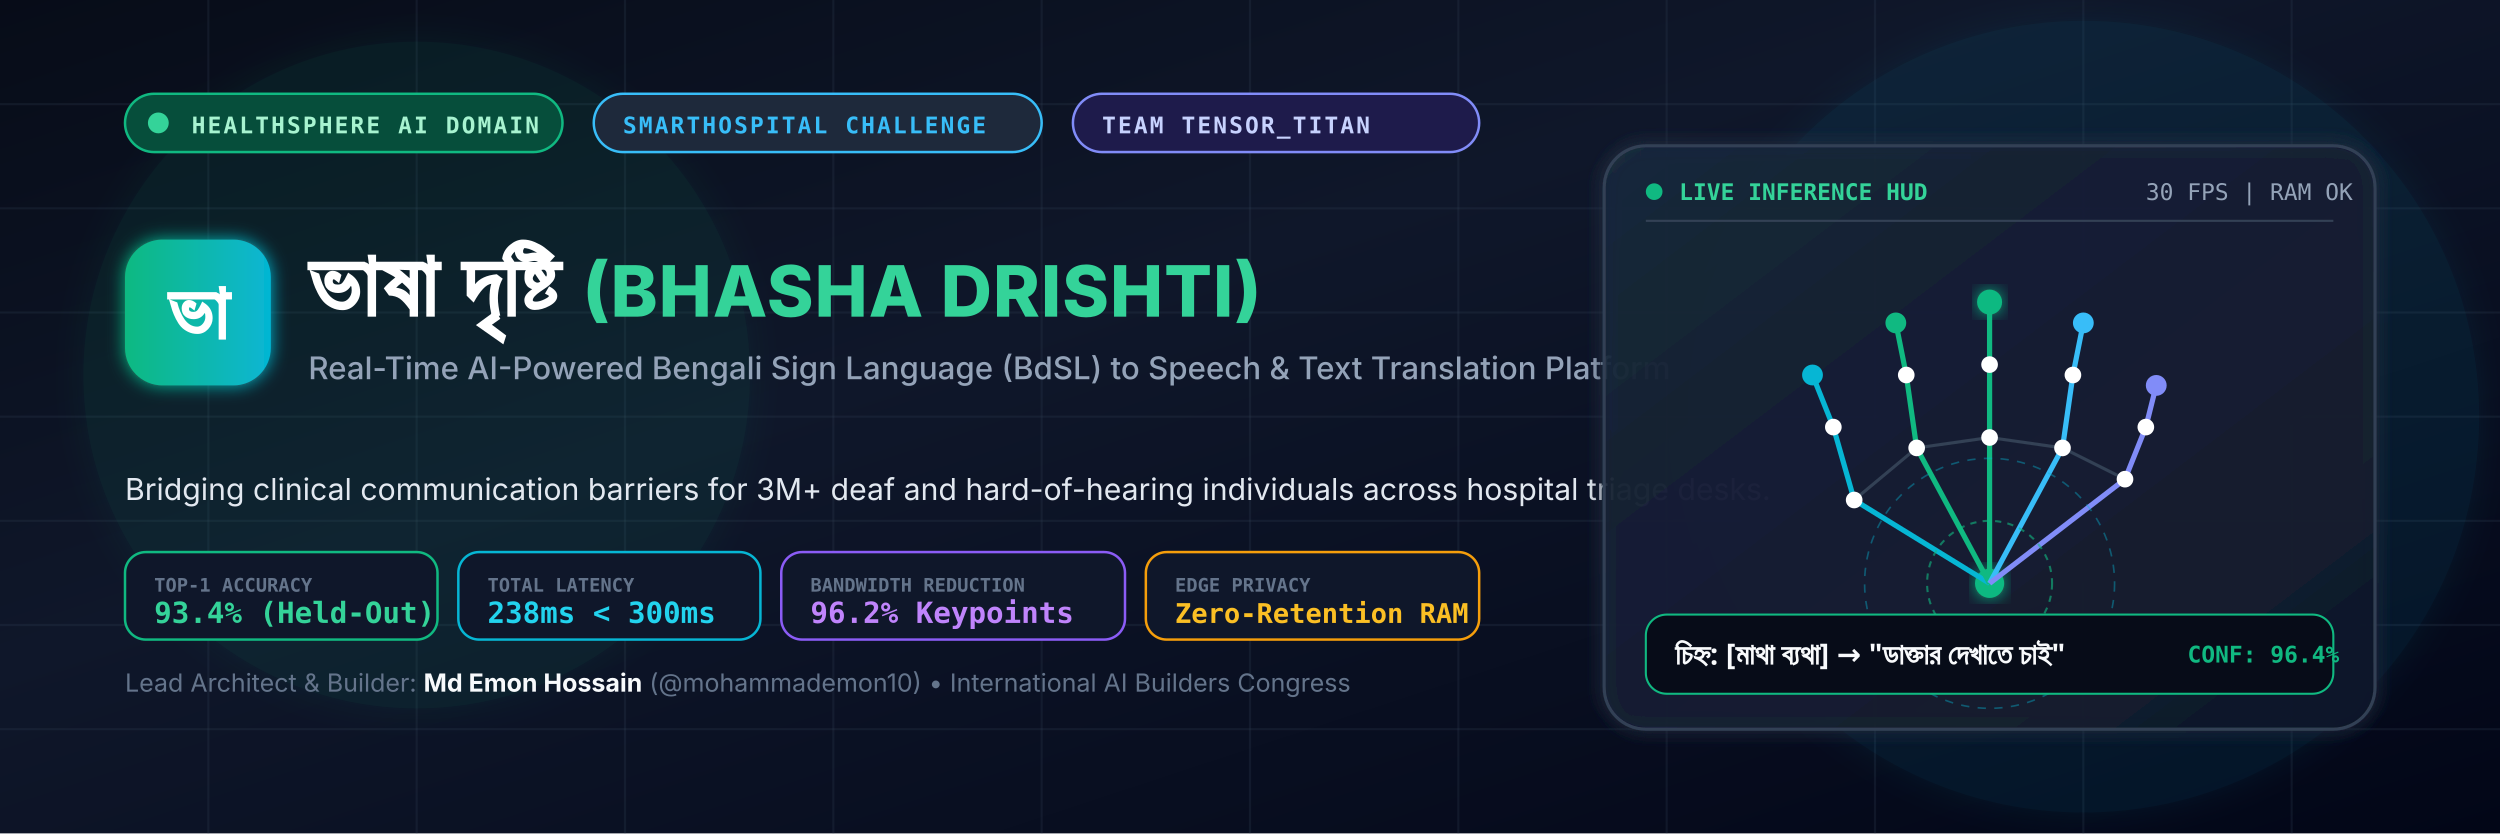
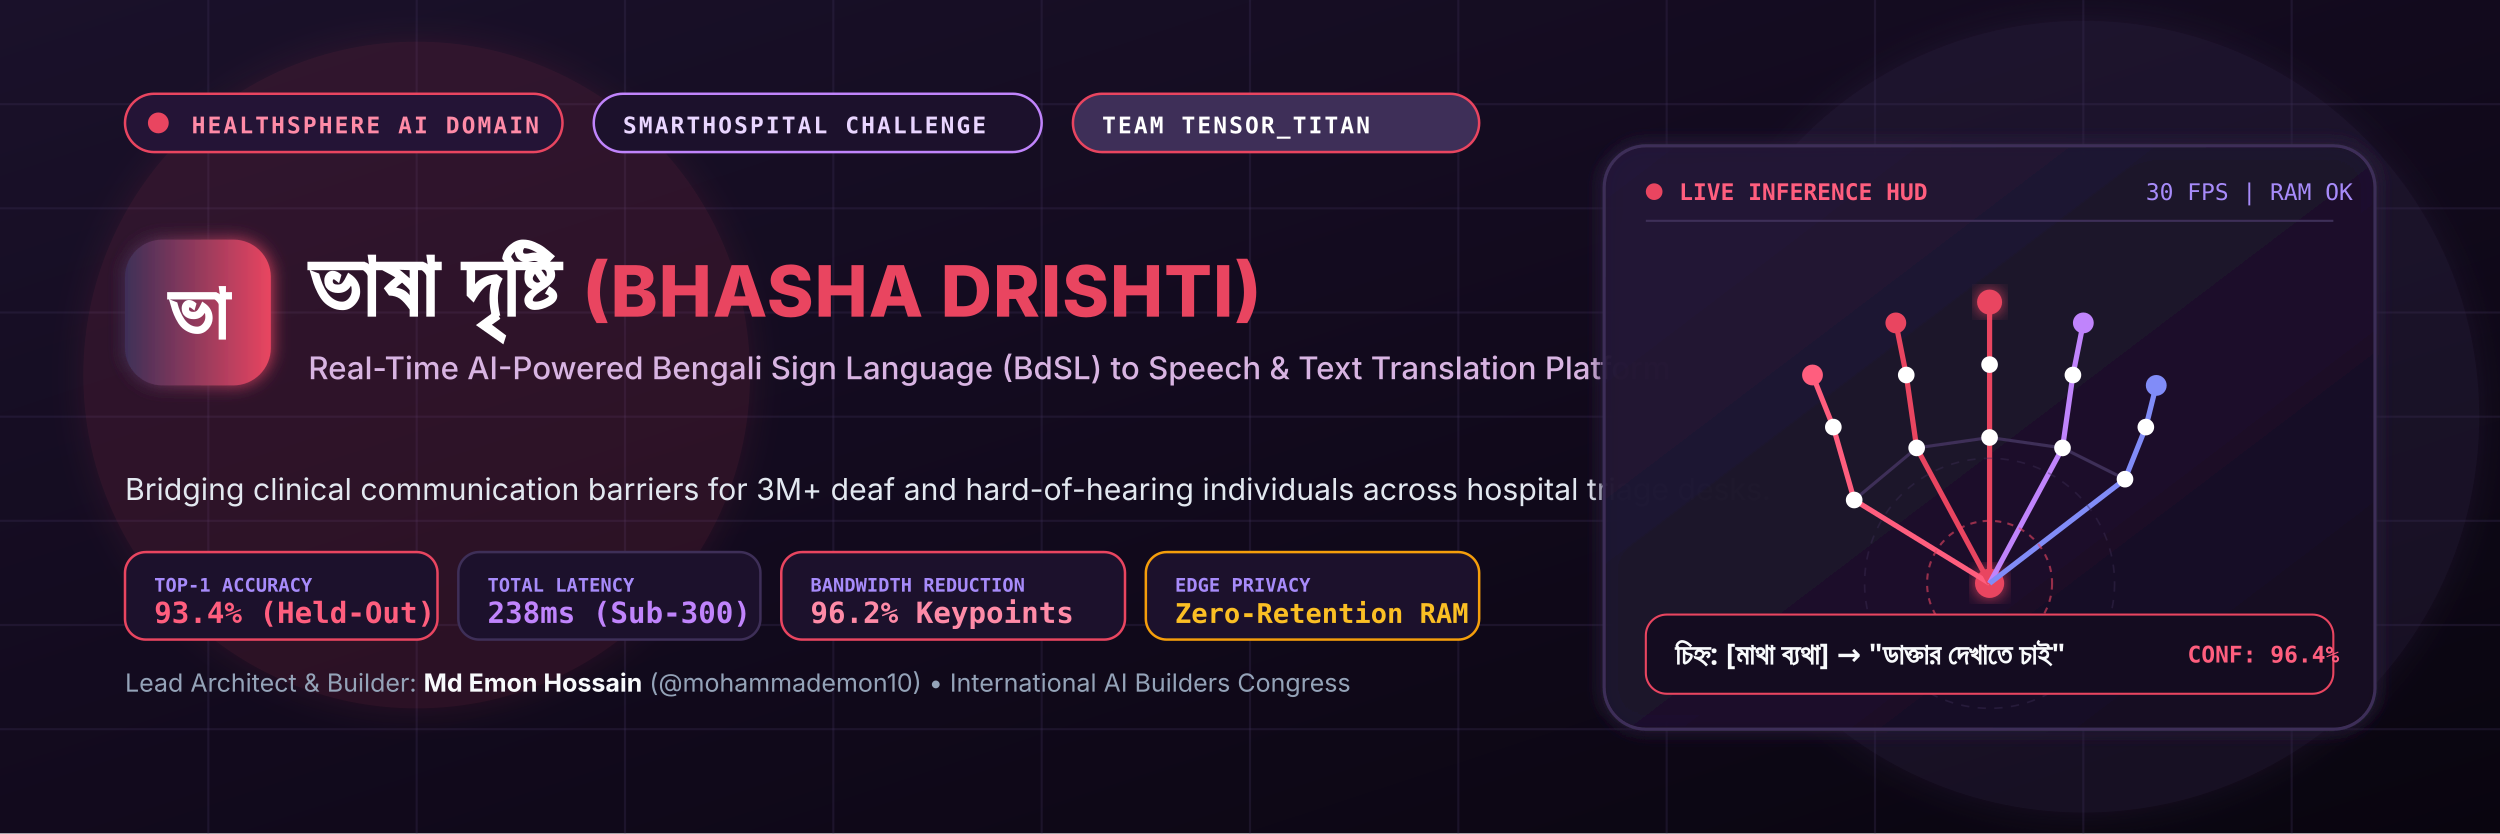
<svg xmlns="http://www.w3.org/2000/svg" viewBox="0 0 1200 400" width="100%" height="100%">
  <defs>
    <linearGradient id="bgGrad" x1="0%" y1="0%" x2="100%" y2="100%">
-       <stop offset="0%" stop-color="#070C18" />
-       <stop offset="40%" stop-color="#0F172A" />
-       <stop offset="100%" stop-color="#020617" />
+       <stop offset="0%" stop-color="#1A112A" />
+       <stop offset="50%" stop-color="#120A1D" />
+       <stop offset="100%" stop-color="#09050F" />
    </linearGradient>
-     <linearGradient id="emeraldGlow" x1="0%" y1="0%" x2="100%" y2="0%">
-       <stop offset="0%" stop-color="#10B981" />
-       <stop offset="100%" stop-color="#06B6D4" />
+     <linearGradient id="auroraGrad" x1="0%" y1="0%" x2="100%" y2="0%">
+       <stop offset="0%" stop-color="#3E2F58" />
+       <stop offset="100%" stop-color="#E94560" />
+     </linearGradient>
+     <linearGradient id="roseAccent" x1="0%" y1="0%" x2="100%" y2="100%">
+       <stop offset="0%" stop-color="#E94560" />
+       <stop offset="100%" stop-color="#FF5E7E" />
    </linearGradient>
    <linearGradient id="cardGrad" x1="0%" y1="0%" x2="100%" y2="100%">
-       <stop offset="0%" stop-color="#1E293B" stop-opacity="0.8" />
-       <stop offset="100%" stop-color="#0F172A" stop-opacity="0.9" />
+       <stop offset="0%" stop-color="#241838" stop-opacity="0.9" />
+       <stop offset="100%" stop-color="#140C20" stop-opacity="0.95" />
    </linearGradient>
    <filter id="glow" x="-20%" y="-20%" width="140%" height="140%">
      <feGaussianBlur stdDeviation="8" result="blur" />
      <feComposite in="SourceGraphic" in2="blur" operator="over" />
    </filter>
    <filter id="softGlow" x="-20%" y="-20%" width="140%" height="140%">
      <feGaussianBlur stdDeviation="4" result="blur" />
      <feComposite in="SourceGraphic" in2="blur" operator="over" />
    </filter>
  </defs>
  <rect width="1200" height="400" fill="url(#bgGrad)" />
-   <g stroke="#334155" stroke-opacity="0.25" stroke-width="1">
+   <g stroke="#3E2F58" stroke-opacity="0.3" stroke-width="1">
    <line x1="0" y1="50" x2="1200" y2="50" />
    <line x1="0" y1="100" x2="1200" y2="100" />
    <line x1="0" y1="150" x2="1200" y2="150" />
    <line x1="0" y1="200" x2="1200" y2="200" />
    <line x1="0" y1="250" x2="1200" y2="250" />
    <line x1="0" y1="300" x2="1200" y2="300" />
    <line x1="0" y1="350" x2="1200" y2="350" />
    <line x1="100" y1="0" x2="100" y2="400" />
    <line x1="200" y1="0" x2="200" y2="400" />
    <line x1="300" y1="0" x2="300" y2="400" />
    <line x1="400" y1="0" x2="400" y2="400" />
    <line x1="500" y1="0" x2="500" y2="400" />
    <line x1="600" y1="0" x2="600" y2="400" />
    <line x1="700" y1="0" x2="700" y2="400" />
    <line x1="800" y1="0" x2="800" y2="400" />
    <line x1="900" y1="0" x2="900" y2="400" />
    <line x1="1000" y1="0" x2="1000" y2="400" />
    <line x1="1100" y1="0" x2="1100" y2="400" />
  </g>
-   <circle cx="200" cy="180" r="160" fill="#10B981" opacity="0.08" filter="url(#glow)" />
-   <circle cx="1000" cy="200" r="190" fill="#06B6D4" opacity="0.08" filter="url(#glow)" />
+   <circle cx="200" cy="180" r="160" fill="#E94560" opacity="0.12" filter="url(#glow)" />
+   <circle cx="1000" cy="200" r="190" fill="#3E2F58" opacity="0.25" filter="url(#glow)" />
  <g transform="translate(60, 45)">
-     <rect width="210" height="28" rx="14" fill="#064E3B" stroke="#10B981" stroke-width="1.2" />
-     <circle cx="16" cy="14" r="5" fill="#34D399" />
-     <text x="32" y="19" fill="#A7F3D0" font-family="'JetBrains Mono', monospace" font-size="11" font-weight="bold" letter-spacing="1">HEALTHSPHERE AI DOMAIN</text>
+     <rect width="210" height="28" rx="14" fill="#241436" stroke="#E94560" stroke-width="1.2" />
+     <circle cx="16" cy="14" r="5" fill="#E94560" />
+     <text x="32" y="19" fill="#FF8BA7" font-family="'JetBrains Mono', monospace" font-size="11" font-weight="bold" letter-spacing="1">HEALTHSPHERE AI DOMAIN</text>
    <g transform="translate(225, 0)">
-       <rect width="215" height="28" rx="14" fill="#1E293B" stroke="#38BDF8" stroke-width="1.2" />
-       <text x="14" y="19" fill="#38BDF8" font-family="'JetBrains Mono', monospace" font-size="11" font-weight="bold" letter-spacing="1">SMARTHOSPITAL CHALLENGE</text>
+       <rect width="215" height="28" rx="14" fill="#1C112C" stroke="#C084FC" stroke-width="1.2" />
+       <text x="14" y="19" fill="#E9D5FF" font-family="'JetBrains Mono', monospace" font-size="11" font-weight="bold" letter-spacing="1">SMARTHOSPITAL CHALLENGE</text>
    </g>
    <g transform="translate(455, 0)">
-       <rect width="195" height="28" rx="14" fill="#1E1B4B" stroke="#818CF8" stroke-width="1.2" />
-       <text x="14" y="19" fill="#C7D2FE" font-family="'JetBrains Mono', monospace" font-size="11" font-weight="bold" letter-spacing="1">TEAM TENSOR_TITAN</text>
+       <rect width="195" height="28" rx="14" fill="#3E2F58" stroke="#E94560" stroke-width="1.2" />
+       <text x="14" y="19" fill="#FFFFFF" font-family="'JetBrains Mono', monospace" font-size="11" font-weight="bold" letter-spacing="1">TEAM TENSOR_TITAN</text>
    </g>
  </g>
  <g transform="translate(60, 110)">
    <g transform="translate(0, 5)">
-       <rect width="70" height="70" rx="18" fill="url(#emeraldGlow)" filter="url(#softGlow)" />
+       <rect width="70" height="70" rx="18" fill="url(#auroraGrad)" filter="url(#softGlow)" />
      <text x="35" y="48" fill="#FFFFFF" font-family="'Hind Siliguri', 'Segoe UI', sans-serif" font-size="38" font-weight="bold" text-anchor="middle">ভা</text>
    </g>
-     <text x="88" y="42" fill="#FFFFFF" font-family="'Hind Siliguri', sans-serif" font-size="44" font-weight="bold" letter-spacing="0.5">ভাষা দৃষ্টি <tspan fill="#34D399" font-family="'Inter', sans-serif" font-size="34" font-weight="800">(BHASHA DRISHTI)</tspan>
+     <text x="88" y="42" fill="#FFFFFF" font-family="'Hind Siliguri', sans-serif" font-size="44" font-weight="bold" letter-spacing="0.5">ভাষা দৃষ্টি <tspan fill="#E94560" font-family="'Inter', sans-serif" font-size="34" font-weight="800">(BHASHA DRISHTI)</tspan>
    </text>
-     <text x="88" y="72" fill="#94A3B8" font-family="'Inter', sans-serif" font-size="15" font-weight="500">
+     <text x="88" y="72" fill="#D8B4E2" font-family="'Inter', sans-serif" font-size="15" font-weight="500">
      Real-Time AI-Powered Bengali Sign Language (BdSL) to Speech &amp; Text Translation Platform
    </text>
    <text x="0" y="130" fill="#E2E8F0" font-family="'Inter', sans-serif" font-size="14.5" font-weight="400">
      Bridging clinical communication barriers for 3M+ deaf and hard-of-hearing individuals across hospital triage desks.
    </text>
    <g transform="translate(0, 155)">
-       <rect width="150" height="42" rx="10" fill="#0F172A" stroke="#10B981" stroke-width="1.2" />
-       <text x="14" y="19" fill="#64748B" font-family="'JetBrains Mono', monospace" font-size="9" font-weight="bold">TOP-1 ACCURACY</text>
-       <text x="14" y="34" fill="#34D399" font-family="'JetBrains Mono', monospace" font-size="14" font-weight="bold">93.4% (Held-Out)</text>
+       <rect width="150" height="42" rx="10" fill="#1C112C" stroke="#E94560" stroke-width="1.2" />
+       <text x="14" y="19" fill="#A78BFA" font-family="'JetBrains Mono', monospace" font-size="9" font-weight="bold">TOP-1 ACCURACY</text>
+       <text x="14" y="34" fill="#FF5E7E" font-family="'JetBrains Mono', monospace" font-size="14" font-weight="bold">93.4% (Held-Out)</text>
      <g transform="translate(160, 0)">
-         <rect width="145" height="42" rx="10" fill="#0F172A" stroke="#06B6D4" stroke-width="1.2" />
-         <text x="14" y="19" fill="#64748B" font-family="'JetBrains Mono', monospace" font-size="9" font-weight="bold">TOTAL LATENCY</text>
-         <text x="14" y="34" fill="#22D3EE" font-family="'JetBrains Mono', monospace" font-size="14" font-weight="bold">238ms &lt; 300ms</text>
+         <rect width="145" height="42" rx="10" fill="#1C112C" stroke="#3E2F58" stroke-width="1.2" />
+         <text x="14" y="19" fill="#A78BFA" font-family="'JetBrains Mono', monospace" font-size="9" font-weight="bold">TOTAL LATENCY</text>
+         <text x="14" y="34" fill="#C084FC" font-family="'JetBrains Mono', monospace" font-size="14" font-weight="bold">238ms (Sub-300)</text>
      </g>
      <g transform="translate(315, 0)">
-         <rect width="165" height="42" rx="10" fill="#0F172A" stroke="#8B5CF6" stroke-width="1.2" />
-         <text x="14" y="19" fill="#64748B" font-family="'JetBrains Mono', monospace" font-size="9" font-weight="bold">BANDWIDTH REDUCTION</text>
-         <text x="14" y="34" fill="#C084FC" font-family="'JetBrains Mono', monospace" font-size="14" font-weight="bold">96.2% Keypoints</text>
+         <rect width="165" height="42" rx="10" fill="#1C112C" stroke="#E94560" stroke-width="1.2" />
+         <text x="14" y="19" fill="#A78BFA" font-family="'JetBrains Mono', monospace" font-size="9" font-weight="bold">BANDWIDTH REDUCTION</text>
+         <text x="14" y="34" fill="#FF8BA7" font-family="'JetBrains Mono', monospace" font-size="14" font-weight="bold">96.2% Keypoints</text>
      </g>
      <g transform="translate(490, 0)">
-         <rect width="160" height="42" rx="10" fill="#0F172A" stroke="#F59E0B" stroke-width="1.2" />
-         <text x="14" y="19" fill="#64748B" font-family="'JetBrains Mono', monospace" font-size="9" font-weight="bold">EDGE PRIVACY</text>
+         <rect width="160" height="42" rx="10" fill="#1C112C" stroke="#F59E0B" stroke-width="1.2" />
+         <text x="14" y="19" fill="#A78BFA" font-family="'JetBrains Mono', monospace" font-size="9" font-weight="bold">EDGE PRIVACY</text>
        <text x="14" y="34" fill="#FBBF24" font-family="'JetBrains Mono', monospace" font-size="13" font-weight="bold">Zero-Retention RAM</text>
      </g>
    </g>
    <g transform="translate(0, 222)">
-       <text x="0" y="0" fill="#64748B" font-family="'Inter', sans-serif" font-size="12">
+       <text x="0" y="0" fill="#94A3B8" font-family="'Inter', sans-serif" font-size="12">
        Lead Architect &amp; Builder: <tspan fill="#F8FAFC" font-weight="bold">Md Emon Hossain</tspan> (@mohammademon10) • International AI Builders Congress
      </text>
    </g>
  </g>
  <g transform="translate(770, 70)">
-     <rect width="370" height="280" rx="20" fill="url(#cardGrad)" stroke="#334155" stroke-width="1.5" filter="url(#softGlow)" />
-     <rect x="20" y="18" width="8" height="8" rx="4" fill="#10B981" />
-     <text x="36" y="26" fill="#34D399" font-family="'JetBrains Mono', monospace" font-size="11" font-weight="bold">LIVE INFERENCE HUD</text>
-     <text x="260" y="26" fill="#94A3B8" font-family="'JetBrains Mono', monospace" font-size="11">30 FPS | RAM OK</text>
-     <line x1="20" y1="36" x2="350" y2="36" stroke="#334155" stroke-width="1" />
+     <rect width="370" height="280" rx="20" fill="url(#cardGrad)" stroke="#3E2F58" stroke-width="1.5" filter="url(#softGlow)" />
+     <rect x="20" y="18" width="8" height="8" rx="4" fill="#E94560" />
+     <text x="36" y="26" fill="#FF5E7E" font-family="'JetBrains Mono', monospace" font-size="11" font-weight="bold">LIVE INFERENCE HUD</text>
+     <text x="260" y="26" fill="#A78BFA" font-family="'JetBrains Mono', monospace" font-size="11">30 FPS | RAM OK</text>
+     <line x1="20" y1="36" x2="350" y2="36" stroke="#3E2F58" stroke-width="1" />
    <g transform="translate(70, 60)">
-       <circle cx="115" cy="150" r="7" fill="#10B981" filter="url(#softGlow)" />
-       <path d="M 115 150 L 50 110 L 40 75 L 30 50" stroke="#06B6D4" stroke-width="2.5" fill="none" />
-       <path d="M 115 150 L 80 85 L 75 50 L 70 25" stroke="#10B981" stroke-width="2.5" fill="none" />
-       <path d="M 115 150 L 115 80 L 115 45 L 115 15" stroke="#10B981" stroke-width="2.5" fill="none" />
-       <path d="M 115 150 L 150 85 L 155 50 L 160 25" stroke="#38BDF8" stroke-width="2.5" fill="none" />
+       <circle cx="115" cy="150" r="7" fill="#E94560" filter="url(#softGlow)" />
+       <path d="M 115 150 L 50 110 L 40 75 L 30 50" stroke="#FF5E7E" stroke-width="2.5" fill="none" />
+       <path d="M 115 150 L 80 85 L 75 50 L 70 25" stroke="#E94560" stroke-width="2.5" fill="none" />
+       <path d="M 115 150 L 115 80 L 115 45 L 115 15" stroke="#E94560" stroke-width="2.5" fill="none" />
+       <path d="M 115 150 L 150 85 L 155 50 L 160 25" stroke="#C084FC" stroke-width="2.5" fill="none" />
      <path d="M 115 150 L 180 100 L 190 75 L 195 55" stroke="#818CF8" stroke-width="2.5" fill="none" />
-       <path d="M 50 110 L 80 85 L 115 80 L 150 85 L 180 100" stroke="#334155" stroke-width="1.5" fill="none" />
+       <path d="M 50 110 L 80 85 L 115 80 L 150 85 L 180 100" stroke="#3E2F58" stroke-width="1.5" fill="none" />
      <circle cx="50" cy="110" r="4" fill="#FFFFFF" />
      <circle cx="40" cy="75" r="4" fill="#FFFFFF" />
-       <circle cx="30" cy="50" r="5" fill="#06B6D4" />
+       <circle cx="30" cy="50" r="5" fill="#FF5E7E" />
      <circle cx="80" cy="85" r="4" fill="#FFFFFF" />
      <circle cx="75" cy="50" r="4" fill="#FFFFFF" />
-       <circle cx="70" cy="25" r="5" fill="#10B981" />
+       <circle cx="70" cy="25" r="5" fill="#E94560" />
      <circle cx="115" cy="80" r="4" fill="#FFFFFF" />
      <circle cx="115" cy="45" r="4" fill="#FFFFFF" />
-       <circle cx="115" cy="15" r="6" fill="#10B981" filter="url(#softGlow)" />
+       <circle cx="115" cy="15" r="6" fill="#E94560" filter="url(#softGlow)" />
      <circle cx="150" cy="85" r="4" fill="#FFFFFF" />
      <circle cx="155" cy="50" r="4" fill="#FFFFFF" />
-       <circle cx="160" cy="25" r="5" fill="#38BDF8" />
+       <circle cx="160" cy="25" r="5" fill="#C084FC" />
      <circle cx="180" cy="100" r="4" fill="#FFFFFF" />
      <circle cx="190" cy="75" r="4" fill="#FFFFFF" />
      <circle cx="195" cy="55" r="5" fill="#818CF8" />
-       <circle cx="115" cy="150" r="30" stroke="#10B981" stroke-width="1" stroke-dasharray="3,3" fill="none" opacity="0.6" />
-       <circle cx="115" cy="150" r="60" stroke="#06B6D4" stroke-width="0.8" stroke-dasharray="4,4" fill="none" opacity="0.4" />
+       <circle cx="115" cy="150" r="30" stroke="#E94560" stroke-width="1" stroke-dasharray="3,3" fill="none" opacity="0.6" />
+       <circle cx="115" cy="150" r="60" stroke="#3E2F58" stroke-width="0.8" stroke-dasharray="4,4" fill="none" opacity="0.4" />
    </g>
    <g transform="translate(20, 225)">
-       <rect width="330" height="38" rx="10" fill="#070C18" stroke="#10B981" stroke-width="1" />
+       <rect width="330" height="38" rx="10" fill="#140C20" stroke="#E94560" stroke-width="1" />
      <text x="14" y="24" fill="#F8FAFC" font-family="'Hind Siliguri', sans-serif" font-size="14" font-weight="bold">চিহ্ন: [মাথা ব্যথা] → "ডাক্তার দেখাতে চাই"</text>
-       <text x="260" y="23" fill="#10B981" font-family="'JetBrains Mono', monospace" font-size="11" font-weight="bold">CONF: 96.4%</text>
+       <text x="260" y="23" fill="#FF5E7E" font-family="'JetBrains Mono', monospace" font-size="11" font-weight="bold">CONF: 96.4%</text>
    </g>
  </g>
</svg>
